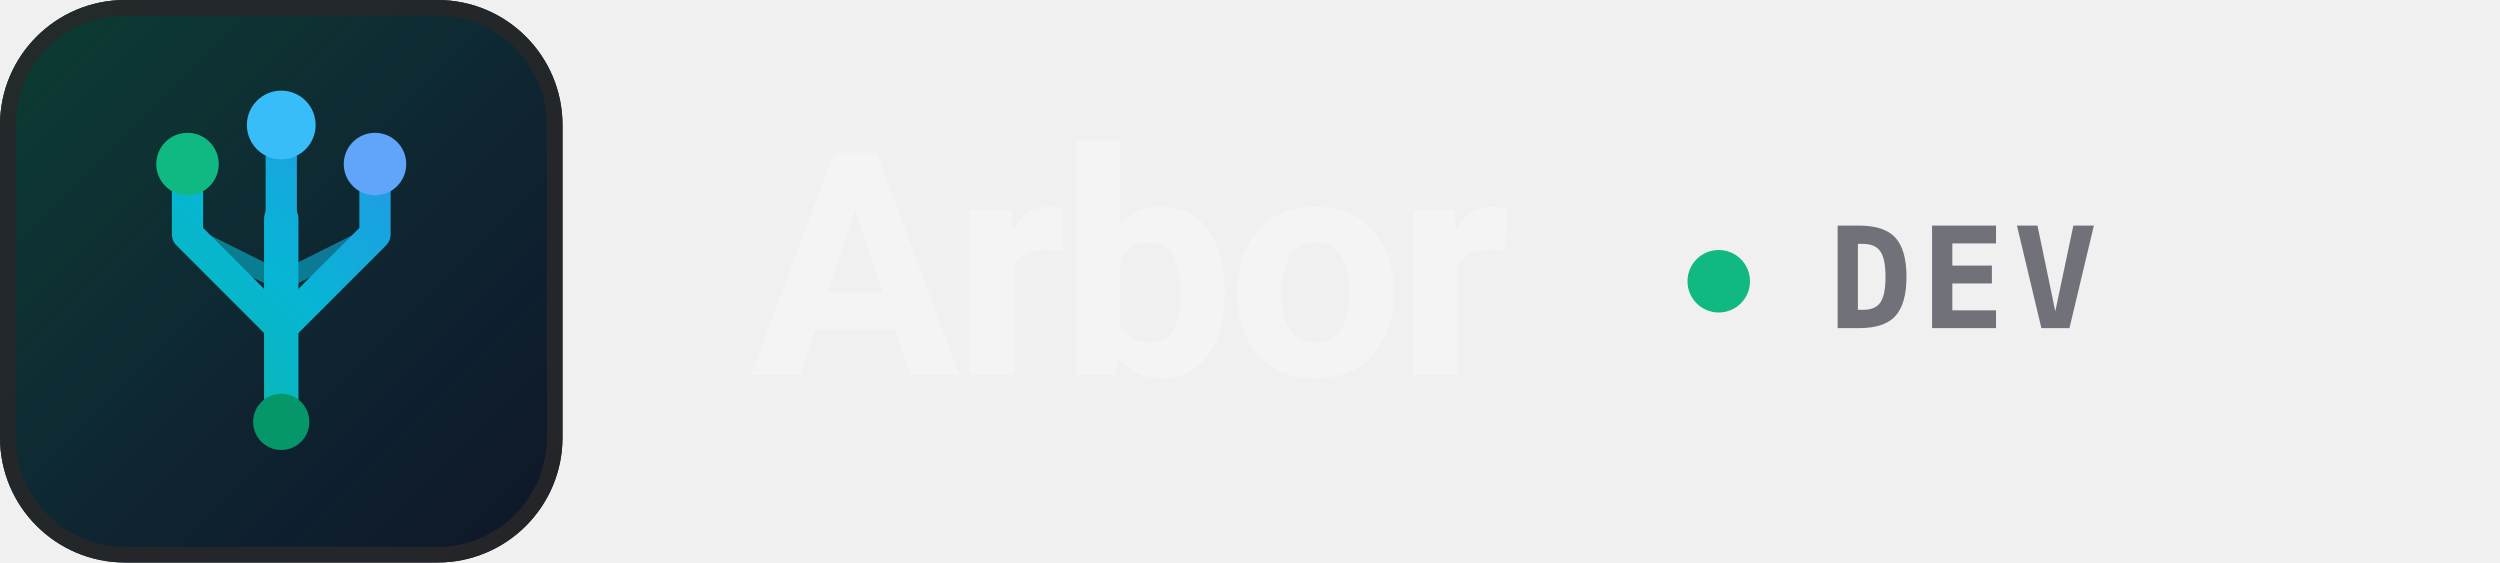
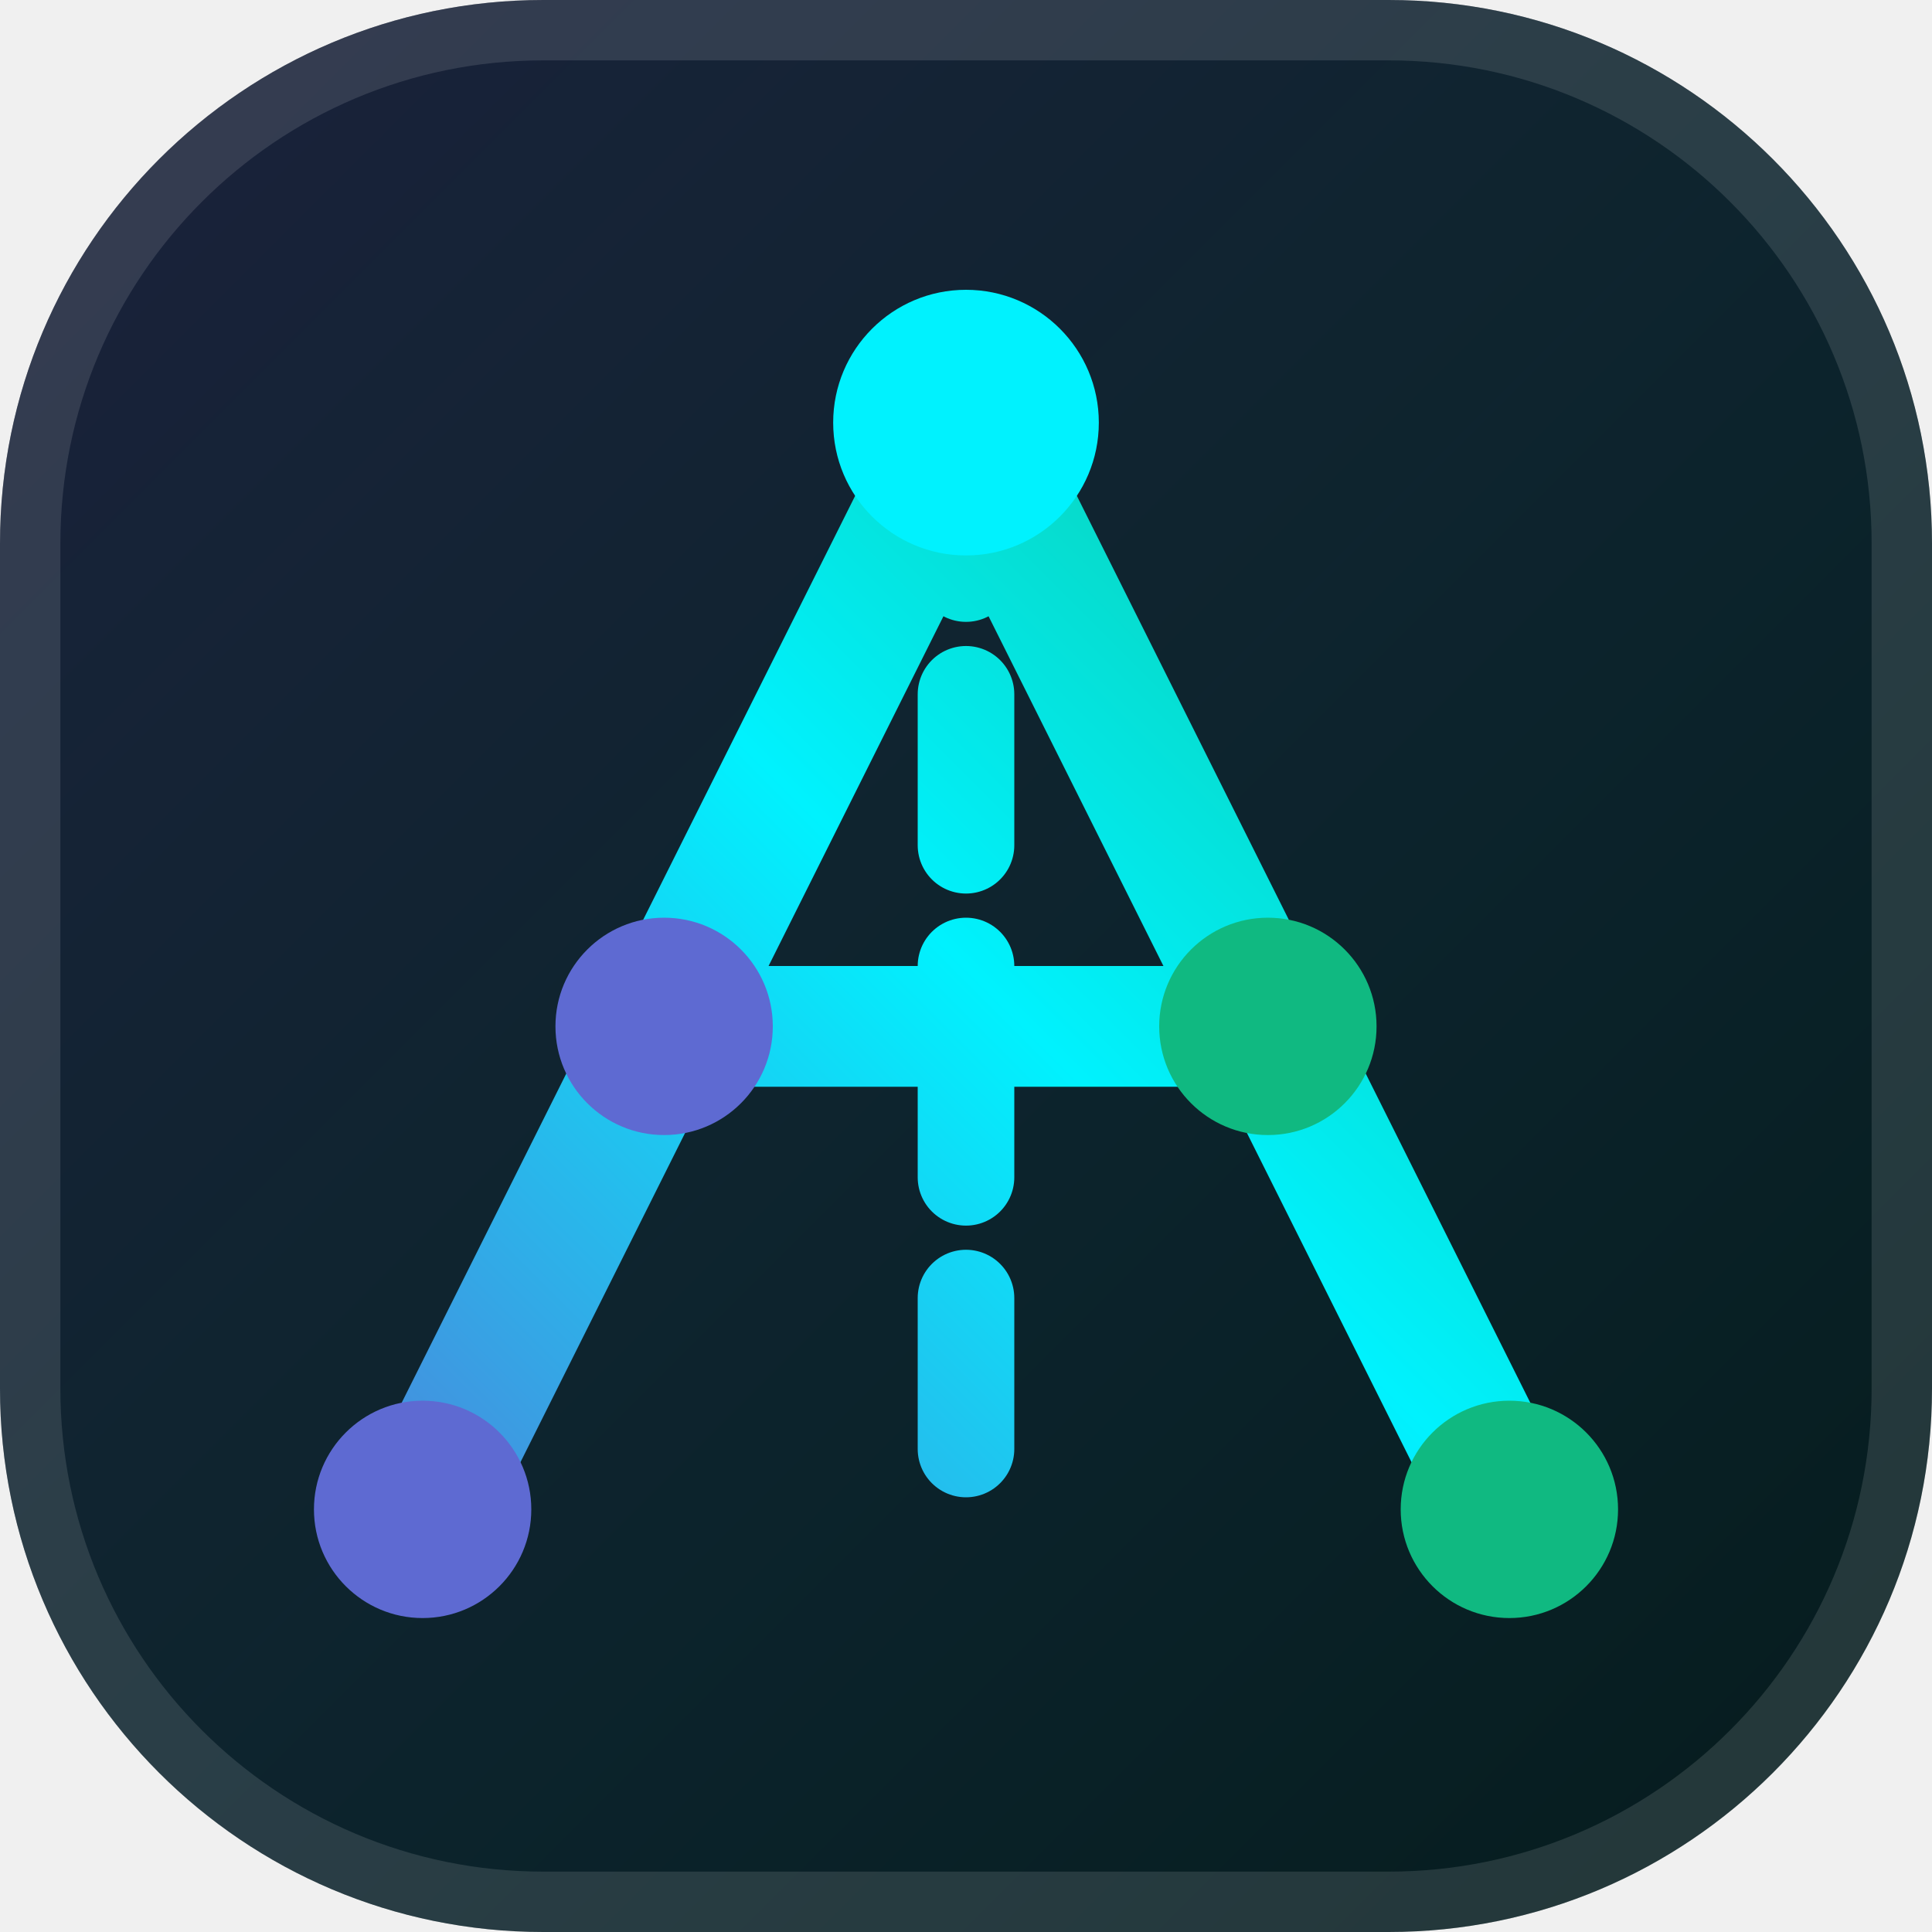
- <svg xmlns="http://www.w3.org/2000/svg" viewBox="0 0 160 36" fill="none">
+ <svg xmlns="http://www.w3.org/2000/svg" viewBox="0 0 32 32" fill="none">
  <defs>
-     <linearGradient id="arbor-logo-grad" x1="4" y1="32" x2="32" y2="4" gradientUnits="userSpaceOnUse">
-       <stop offset="0%" stop-color="#10b981" />
-       <stop offset="50%" stop-color="#06b6d4" />
-       <stop offset="100%" stop-color="#3b82f6" />
+     <linearGradient id="arbor-brand-grad" x1="4" y1="28" x2="28" y2="4" gradientUnits="userSpaceOnUse">
+       <stop offset="0%" stop-color="#5E6AD2" />
+       <stop offset="50%" stop-color="#00F2FE" />
+       <stop offset="100%" stop-color="#10B981" />
    </linearGradient>
-     <linearGradient id="arbor-logo-glow" x1="0" y1="0" x2="36" y2="36" gradientUnits="userSpaceOnUse">
-       <stop offset="0%" stop-color="#10b981" stop-opacity="0.3" />
-       <stop offset="100%" stop-color="#3b82f6" stop-opacity="0.1" />
+     <linearGradient id="arbor-bg-glow" x1="0" y1="0" x2="32" y2="32" gradientUnits="userSpaceOnUse">
+       <stop offset="0%" stop-color="#5E6AD2" stop-opacity="0.25" />
+       <stop offset="100%" stop-color="#00F2FE" stop-opacity="0.08" />
    </linearGradient>
  </defs>
-   <g transform="translate(0, 0)">
-     <rect width="36" height="36" rx="8" fill="#090a0f" />
-     <rect width="36" height="36" rx="8" fill="url(#arbor-logo-glow)" />
-     <rect x="0.5" y="0.5" width="35" height="35" rx="7.5" stroke="#27272a" stroke-opacity="0.9" />
-     <g transform="translate(2, 2)">
-       <line x1="16" y1="25" x2="16" y2="12" stroke="url(#arbor-logo-grad)" stroke-width="2.2" stroke-linecap="round" />
-       <path d="M16 19 L10 13 L10 9" stroke="url(#arbor-logo-grad)" stroke-width="2" stroke-linecap="round" stroke-linejoin="round" />
-       <path d="M16 19 L22 13 L22 9" stroke="url(#arbor-logo-grad)" stroke-width="2" stroke-linecap="round" stroke-linejoin="round" />
-       <line x1="16" y1="12" x2="16" y2="7" stroke="url(#arbor-logo-grad)" stroke-width="2" stroke-linecap="round" />
-       <path d="M10 13 L16 16 L22 13" stroke="url(#arbor-logo-grad)" stroke-width="1.2" stroke-opacity="0.6" stroke-linecap="round" stroke-linejoin="round" />
-       <circle cx="16" cy="6" r="2.2" fill="#38bdf8" />
-       <circle cx="10" cy="8.5" r="2" fill="#10b981" />
-       <circle cx="22" cy="8.5" r="2" fill="#60a5fa" />
-       <circle cx="16" cy="25" r="1.8" fill="#059669" />
-     </g>
-   </g>
-   <text x="48" y="24" fill="#f4f4f5" font-family="'Space Grotesk', -apple-system, BlinkMacSystemFont, 'Segoe UI', Roboto, sans-serif" font-size="20" font-weight="700" letter-spacing="-0.5px">Arbor</text>
-   <circle cx="110" cy="18" r="2" fill="#10b981" />
-   <text x="117" y="21" fill="#71717a" font-family="'JetBrains Mono', monospace" font-size="9" font-weight="600" letter-spacing="0.5px">DEV</text>
+   <rect width="32" height="32" rx="9" fill="#070809" />
+   <rect width="32" height="32" rx="9" fill="url(#arbor-bg-glow)" />
+   <rect x="0.5" y="0.5" width="31" height="31" rx="8.5" stroke="#ffffff" stroke-opacity="0.12" />
+   <path d="M7 25 L16 7 L25 25" stroke="url(#arbor-brand-grad)" stroke-width="2.2" stroke-linecap="round" stroke-linejoin="round" />
+   <path d="M11 17 H21" stroke="url(#arbor-brand-grad)" stroke-width="2" stroke-linecap="round" />
+   <path d="M16 7 V17 M16 17 V25" stroke="url(#arbor-brand-grad)" stroke-width="1.6" stroke-dasharray="2.5 2" stroke-linecap="round" />
+   <circle cx="16" cy="7" r="2.2" fill="#00F2FE" />
+   <circle cx="11" cy="17" r="1.8" fill="#5E6AD2" />
+   <circle cx="21" cy="17" r="1.8" fill="#10B981" />
+   <circle cx="7" cy="25" r="1.8" fill="#5E6AD2" />
+   <circle cx="25" cy="25" r="1.8" fill="#10B981" />
</svg>
